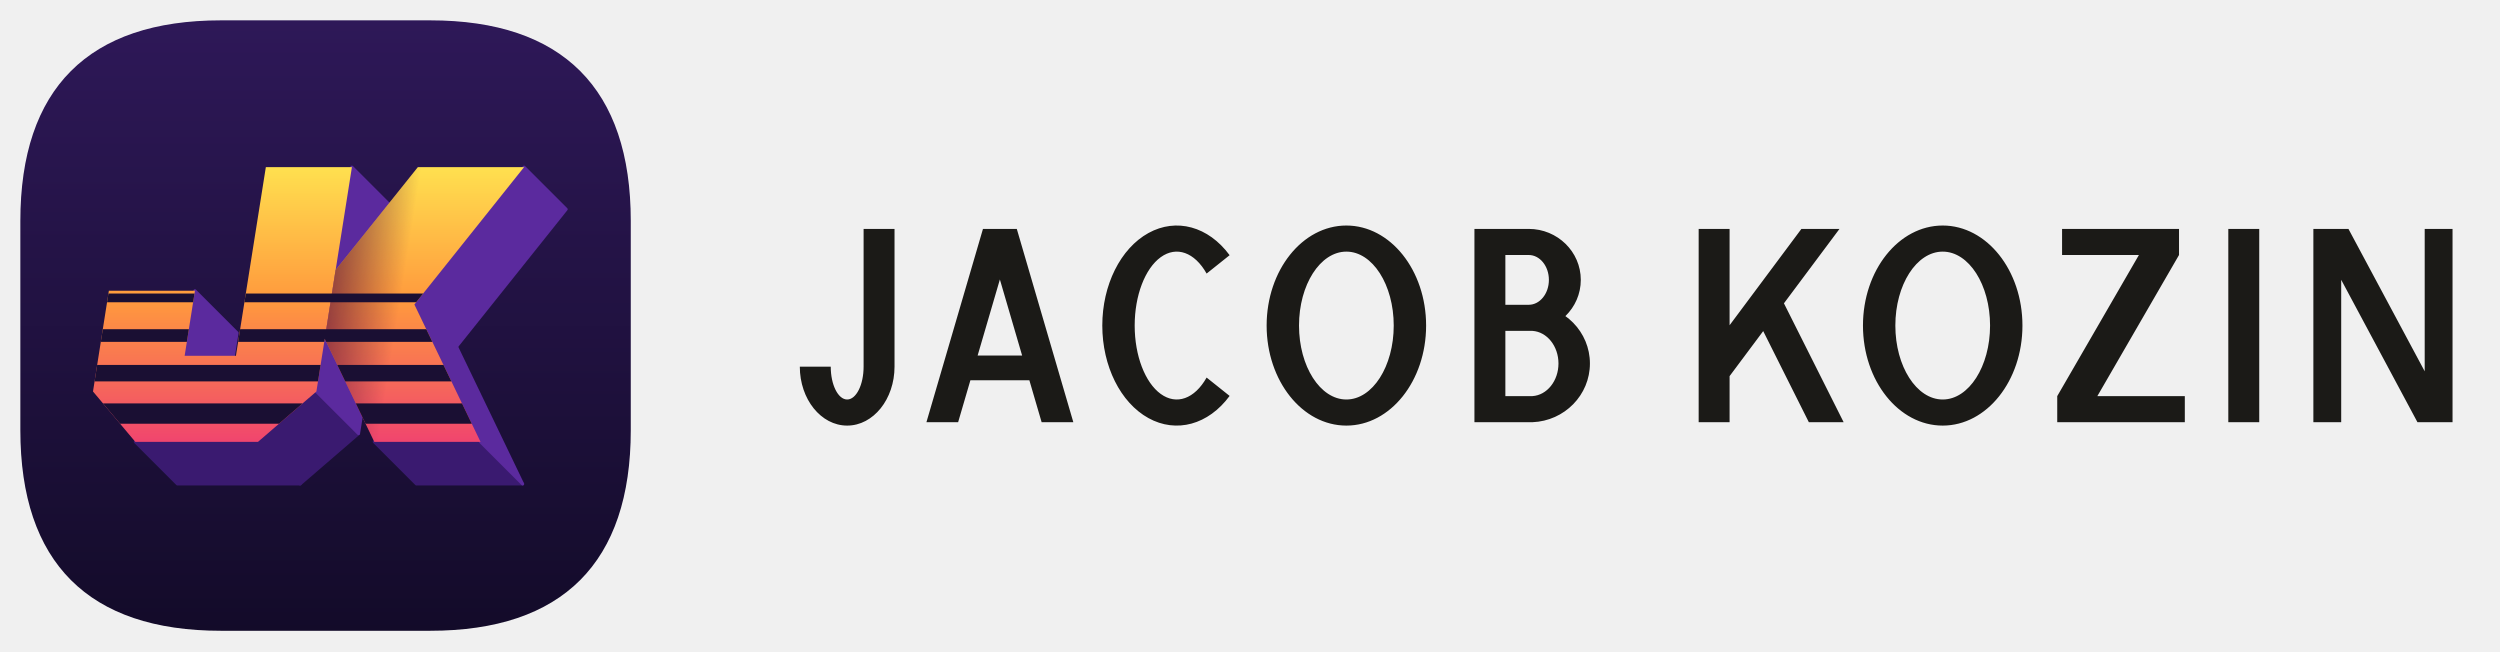
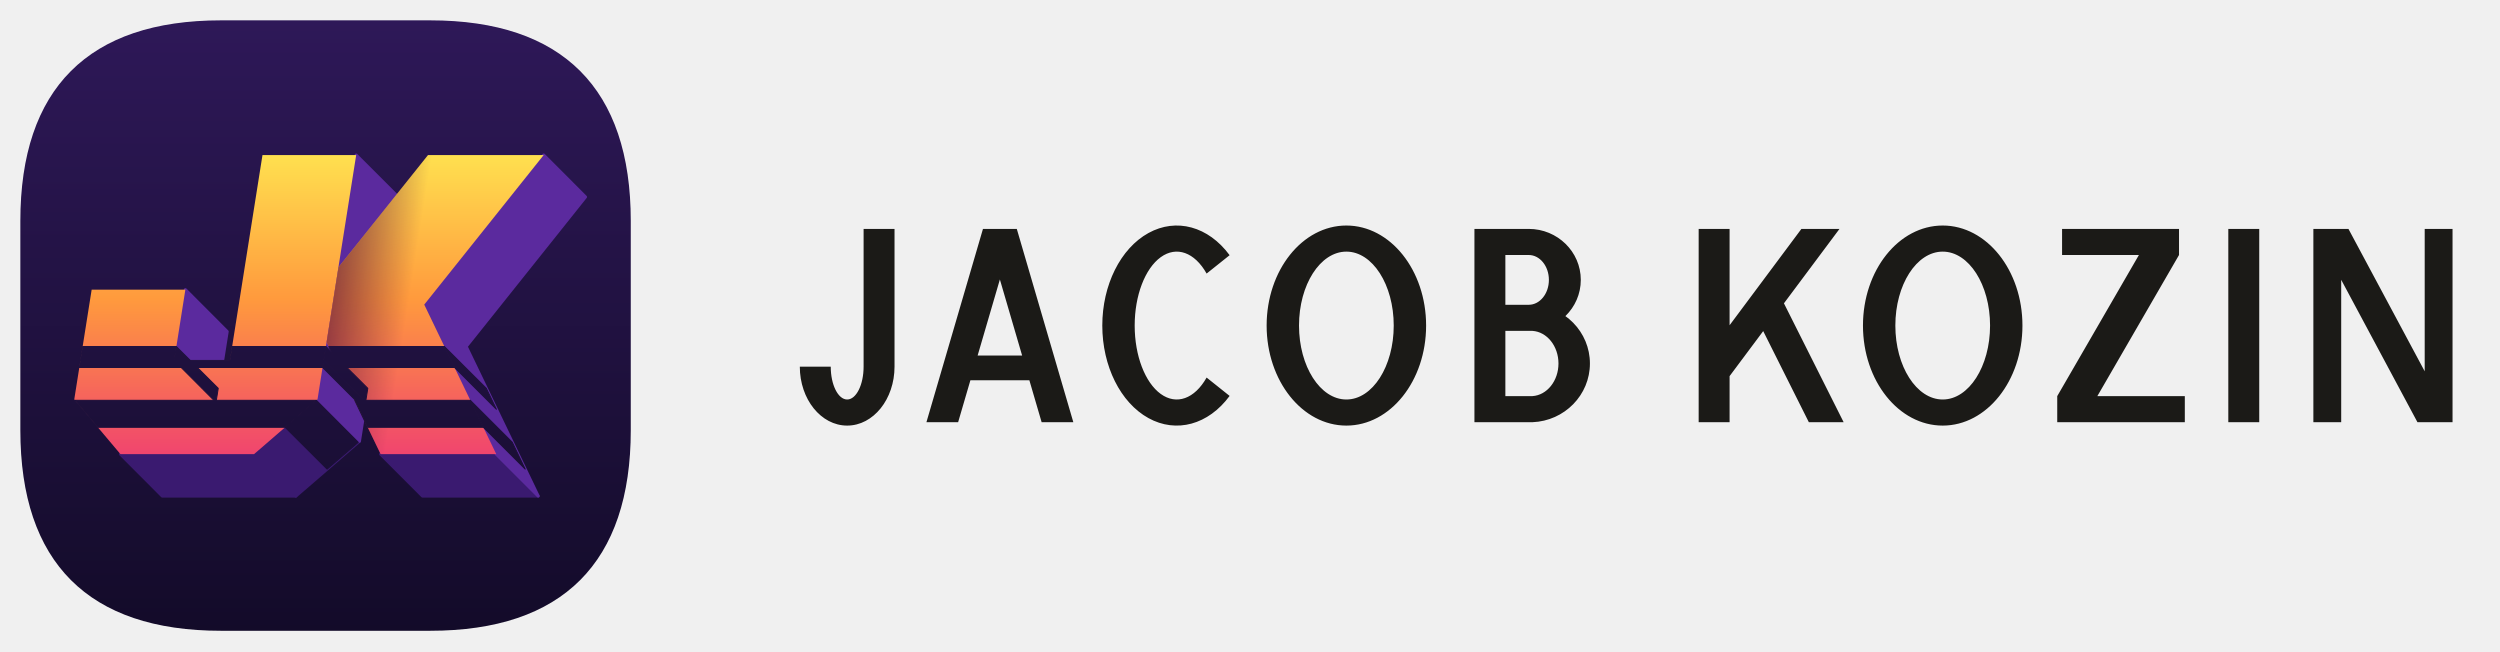
<svg xmlns="http://www.w3.org/2000/svg" viewBox="0 0 245.73 64" role="img" aria-label="Jacob Kozin">
  <svg x="0" y="0" width="64" height="64" viewBox="0 0 64 64">
    <defs>
      <linearGradient id="sky" x1="0" y1="0" x2="0" y2="1">
        <stop offset="0" stop-color="#2E1858" />
        <stop offset="1" stop-color="#130B29" />
      </linearGradient>
-       <linearGradient id="sun" gradientUnits="userSpaceOnUse" x1="0" y1="16.43" x2="0" y2="43.43">
+       <linearGradient id="sun" gradientUnits="userSpaceOnUse" x1="0" y1="15.24" x2="0" y2="44.64">
        <stop offset="0" stop-color="#FFE04F" />
        <stop offset=".48" stop-color="#FF9A3D" />
        <stop offset="1" stop-color="#F0456E" />
      </linearGradient>
-       <linearGradient id="sh" gradientUnits="userSpaceOnUse" x1="32.45" y1="29.93" x2="39.12" y2="30.99">
+       <linearGradient id="sh" gradientUnits="userSpaceOnUse" x1="32.69" y1="29.94" x2="39.95" y2="31.09">
        <stop offset="0" stop-color="#5A0F3C" stop-opacity=".62" />
        <stop offset="1" stop-color="#5A0F3C" stop-opacity="0" />
      </linearGradient>
      <clipPath id="faces">
-         <path d="M26.13 16.43L34.59 16.43L31.1 38.48L25.36 43.43L13.3 43.43L9.14 38.48L10.7 28.58L19.16 28.58L18.15 34.97L23.19 34.97Z" />
-         <path d="M32.98 26.55L41.07 16.43L51.51 16.43L40.73 29.93L47.23 43.43L36.79 43.43L31.92 33.3Z" />
+         <path d="M25.8 15.24L35.01 15.24L31.21 39.25L24.97 44.64L11.84 44.64L7.3 39.25L9.01 28.47L18.22 28.47L17.12 35.43L22.6 35.43Z" />
+         <path d="M33.27 26.27L42.07 15.24L53.44 15.24L41.7 29.94L48.78 44.64L37.41 44.64L32.1 33.62Z" />
      </clipPath>
+       <mask id="cut">
+         <rect width="64" height="64" fill="#fff" />
+         <g fill="#000" stroke="#000" stroke-width=".1" stroke-linejoin="round">
+           <path d="M8.12 34.06L17.33 34.06L17.12 35.43L7.9 35.43Z" />
+           <path d="M17.33 34.06L17.12 35.43L21.23 39.55L21.45 38.17Z" />
+           <path d="M22.82 34.06L32.03 34.06L31.82 35.43L22.6 35.43Z" />
+           <path d="M32.03 34.06L31.82 35.43L35.93 39.55L36.15 38.17Z" />
+           <path d="M7.9 35.43L31.82 35.43L31.71 36.12L7.8 36.12Z" />
+           <path d="M31.82 35.43L31.71 36.12L35.82 40.23L35.93 39.55Z" />
+           <path d="M7.38 39.35L31.1 39.35L28.03 42L9.61 42Z" />
+           <path d="M31.1 39.35L28.03 42L32.15 46.11L35.21 43.47Z" />
+           <path d="M32.32 34.06L43.68 34.06L44.68 36.12L33.31 36.12Z" />
+           <path d="M43.68 34.06L44.68 36.12L48.79 40.23L47.8 38.17Z" />
+           <path d="M34.87 39.35L46.23 39.35L47.51 42L36.14 42Z" />
+           <path d="M46.23 39.35L47.51 42L51.62 46.11L50.35 43.47Z" />
+         </g>
+       </mask>
    </defs>
    <path d="M21.72 2H42.28C55.3 2 62 8.7 62 21.72V42.28C62 55.3 55.3 62 42.28 62H21.72C8.7 62 2 55.3 2 42.28V21.72C2 8.7 8.7 2 21.72 2Z" fill="url(#sky)" />
-     <path fill="#5B2A9E" stroke="#5B2A9E" stroke-width=".3" stroke-linejoin="round" d="M19.16 28.58L18.15 34.97L22.29 39.11L23.3 32.72Z" />
-     <path fill="#3A1A70" stroke="#3A1A70" stroke-width=".3" stroke-linejoin="round" d="M25.36 43.43L13.3 43.43L17.44 47.57L29.5 47.57Z" />
-     <path fill="#3A1A70" stroke="#3A1A70" stroke-width=".3" stroke-linejoin="round" d="M31.1 38.48L25.36 43.43L29.5 47.57L35.24 42.62Z" />
-     <path fill="#5B2A9E" stroke="#5B2A9E" stroke-width=".3" stroke-linejoin="round" d="M34.59 16.43L31.1 38.48L35.24 42.62L38.73 20.57Z" />
-     <path fill="#5B2A9E" stroke="#5B2A9E" stroke-width=".3" stroke-linejoin="round" d="M51.51 16.43L40.73 29.93L44.87 34.07L55.65 20.57Z" />
-     <path fill="#3A1A70" stroke="#3A1A70" stroke-width=".3" stroke-linejoin="round" d="M47.23 43.43L36.79 43.43L40.93 47.57L51.37 47.57Z" />
-     <path fill="#5B2A9E" stroke="#5B2A9E" stroke-width=".3" stroke-linejoin="round" d="M40.73 29.93L47.23 43.43L51.37 47.57L44.87 34.07Z" />
-     <path fill="url(#sun)" d="M26.13 16.43L34.59 16.43L31.1 38.48L25.36 43.43L13.3 43.43L9.14 38.48L10.7 28.58L19.16 28.58L18.15 34.97L23.19 34.97Z" />
-     <path fill="url(#sun)" d="M32.98 26.55L41.07 16.43L51.51 16.43L40.73 29.93L47.23 43.43L36.79 43.43L31.92 33.3Z" />
-     <path fill="url(#sh)" d="M32.98 26.55L41.07 16.43L51.51 16.43L40.73 29.93L47.23 43.43L36.79 43.43L31.92 33.3Z" />
-     <g clip-path="url(#faces)" fill="#1A0F33">
-       <rect x="0" y="28.85" width="64" height="0.86" />
-       <rect x="0" y="32.36" width="64" height="1.24" />
-       <rect x="0" y="35.87" width="64" height="1.62" />
-       <rect x="0" y="39.65" width="64" height="2" />
+     <g mask="url(#cut)">
+       <path fill="#5B2A9E" stroke="#5B2A9E" stroke-width=".3" stroke-linejoin="round" d="M18.22 28.47L17.12 35.43L21.23 39.55L22.33 32.59Z" />
+       <path fill="#3A1A70" stroke="#3A1A70" stroke-width=".3" stroke-linejoin="round" d="M24.97 44.64L11.84 44.64L15.95 48.76L29.08 48.76Z" />
+       <path fill="#3A1A70" stroke="#3A1A70" stroke-width=".3" stroke-linejoin="round" d="M31.21 39.25L24.97 44.64L29.08 48.76L35.33 43.37Z" />
+       <path fill="#5B2A9E" stroke="#5B2A9E" stroke-width=".3" stroke-linejoin="round" d="M35.01 15.24L31.21 39.25L35.33 43.37L39.13 19.36Z" />
+       <path fill="#5B2A9E" stroke="#5B2A9E" stroke-width=".3" stroke-linejoin="round" d="M53.44 15.24L41.7 29.94L45.82 34.06L57.55 19.36Z" />
+       <path fill="#3A1A70" stroke="#3A1A70" stroke-width=".3" stroke-linejoin="round" d="M48.78 44.64L37.41 44.64L41.53 48.76L52.9 48.76Z" />
+       <path fill="#5B2A9E" stroke="#5B2A9E" stroke-width=".3" stroke-linejoin="round" d="M41.7 29.94L48.78 44.64L52.9 48.76L45.82 34.06Z" />
+       <path fill="url(#sun)" d="M25.8 15.24L35.01 15.24L31.21 39.25L24.97 44.64L11.84 44.64L7.3 39.25L9.01 28.47L18.22 28.47L17.12 35.43L22.6 35.43Z" />
+       <path fill="url(#sun)" d="M33.27 26.27L42.07 15.24L53.44 15.24L41.7 29.94L48.78 44.64L37.41 44.64L32.1 33.62Z" />
+       <path fill="url(#sh)" d="M33.27 26.27L42.07 15.24L53.44 15.24L41.7 29.94L48.78 44.64L37.41 44.64L32.1 33.62Z" />
    </g>
  </svg>
  <path fill="#1B1A17" transform="translate(77 22.5) scale(0.95)" d="M8.3 0 L11.5 0 L11.5 14.25 L8.3 14.25ZM11.5 14.25 A4.9 6.1 0 0 1 1.7 14.25 L4.9 14.25 A1.7 3.4 0 0 0 8.3 14.25ZM14.8 20 L20.65 0 L23.93 0 L18.08 20ZM26.72 20 L20.87 0 L24.15 0 L30 20ZM17.8 13.1 L27 13.1 L27 15.66 L17.8 15.66ZM46.17 17.28 A7.7 10.35 0 1 1 46.17 2.72 L43.79 4.62 A4.35 7.65 0 1 0 43.79 15.38ZM50 10 A8.25 10.35 0 0 1 66.5 10 A8.25 10.35 0 0 1 50 10ZM53.35 10 A4.9 7.65 0 0 0 63.15 10 A4.9 7.65 0 0 0 53.35 10ZM71.5 0 L74.7 0 L74.7 20 L71.5 20ZM71.5 0 H77.12 A5.38 5.27 0 0 1 77.12 10.55 H71.5ZM74.7 2.7 V7.85 H77.12 A2.08 2.57 0 0 0 77.12 2.7ZM71.5 7.85 H77.5 A6.2 6.08 0 0 1 77.5 20 H71.5ZM74.7 10.55 V17.3 H77.5 A2.85 3.38 0 0 0 77.5 10.55ZM94.7 0 L97.9 0 L97.9 20 L94.7 20ZM95.9 12.65 L105.33 0 L109.27 0 L95.9 17.91ZM102.73 6.12 L109.7 20 L106.1 20 L100.59 9ZM111.7 10 A8.25 10.35 0 0 1 128.2 10 A8.25 10.35 0 0 1 111.7 10ZM115.05 10 A4.9 7.65 0 0 0 124.85 10 A4.9 7.65 0 0 0 115.05 10ZM132.3 0 L144.4 0 L144.4 2.7 L135.95 17.3 L145 17.3 L145 20 L131.8 20 L131.8 17.3 L140.25 2.7 L132.3 2.7ZM149.5 0 L152.7 0 L152.7 20 L149.5 20ZM158.3 0 L161.18 0 L161.18 20 L158.3 20ZM169.82 0 L172.7 0 L172.7 20 L169.82 20ZM161.93 0 L172.64 20 L169.07 20 L158.36 0Z" />
</svg>
